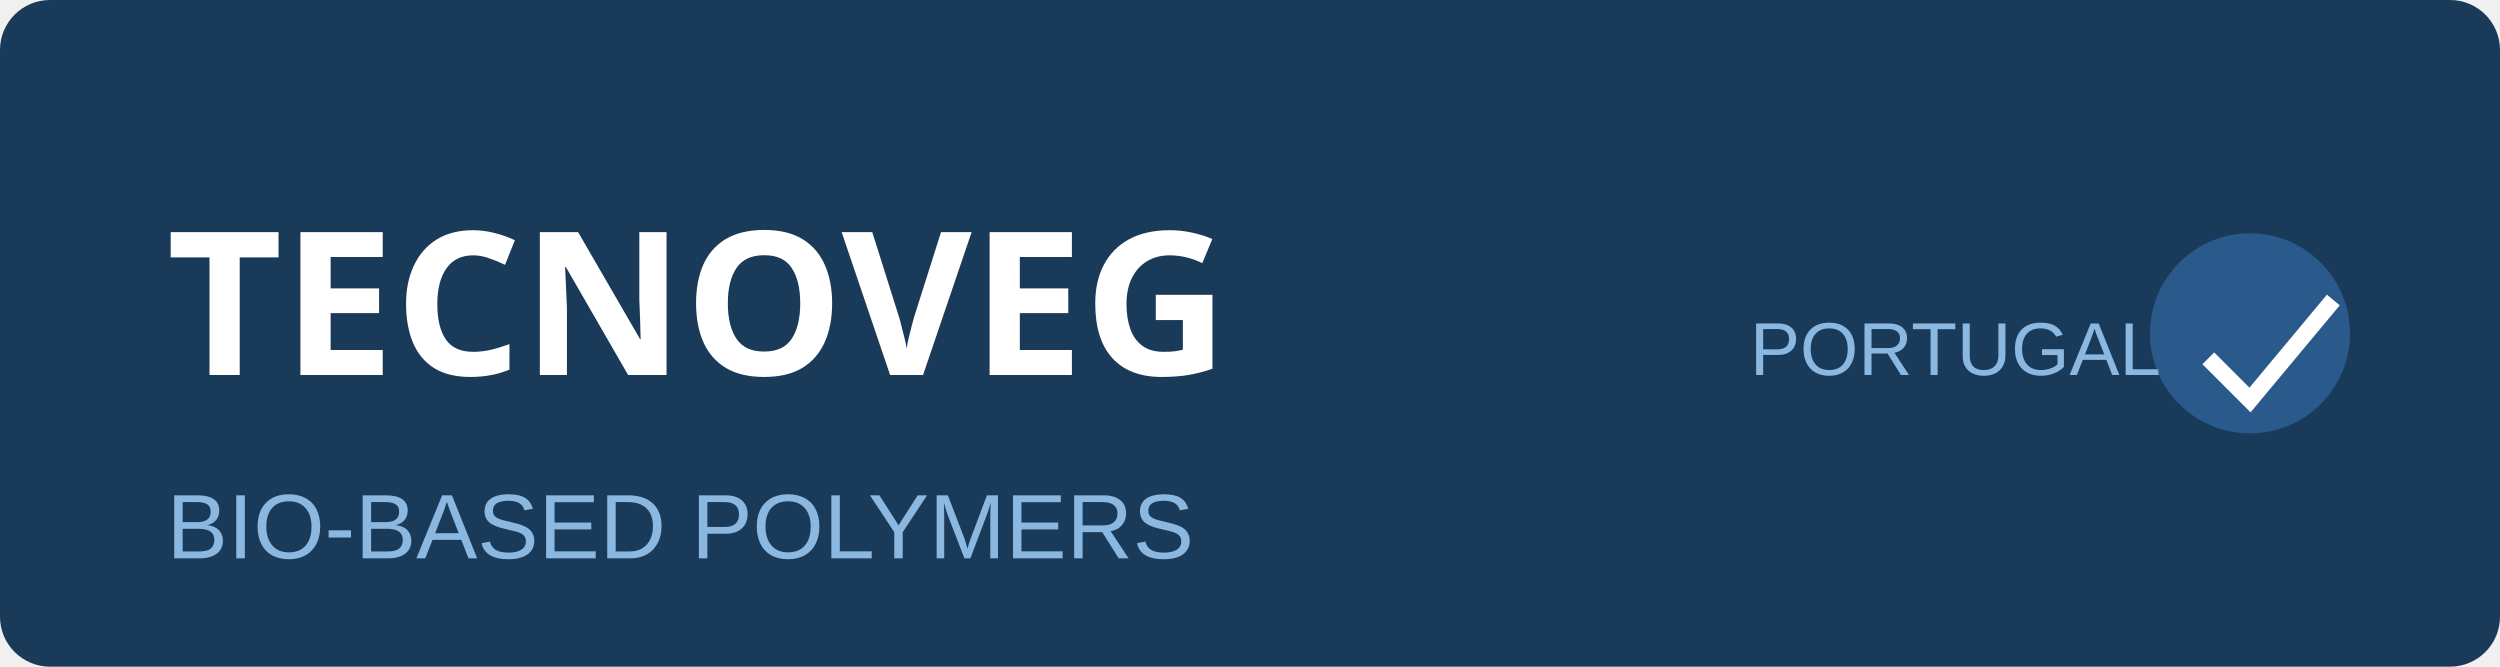
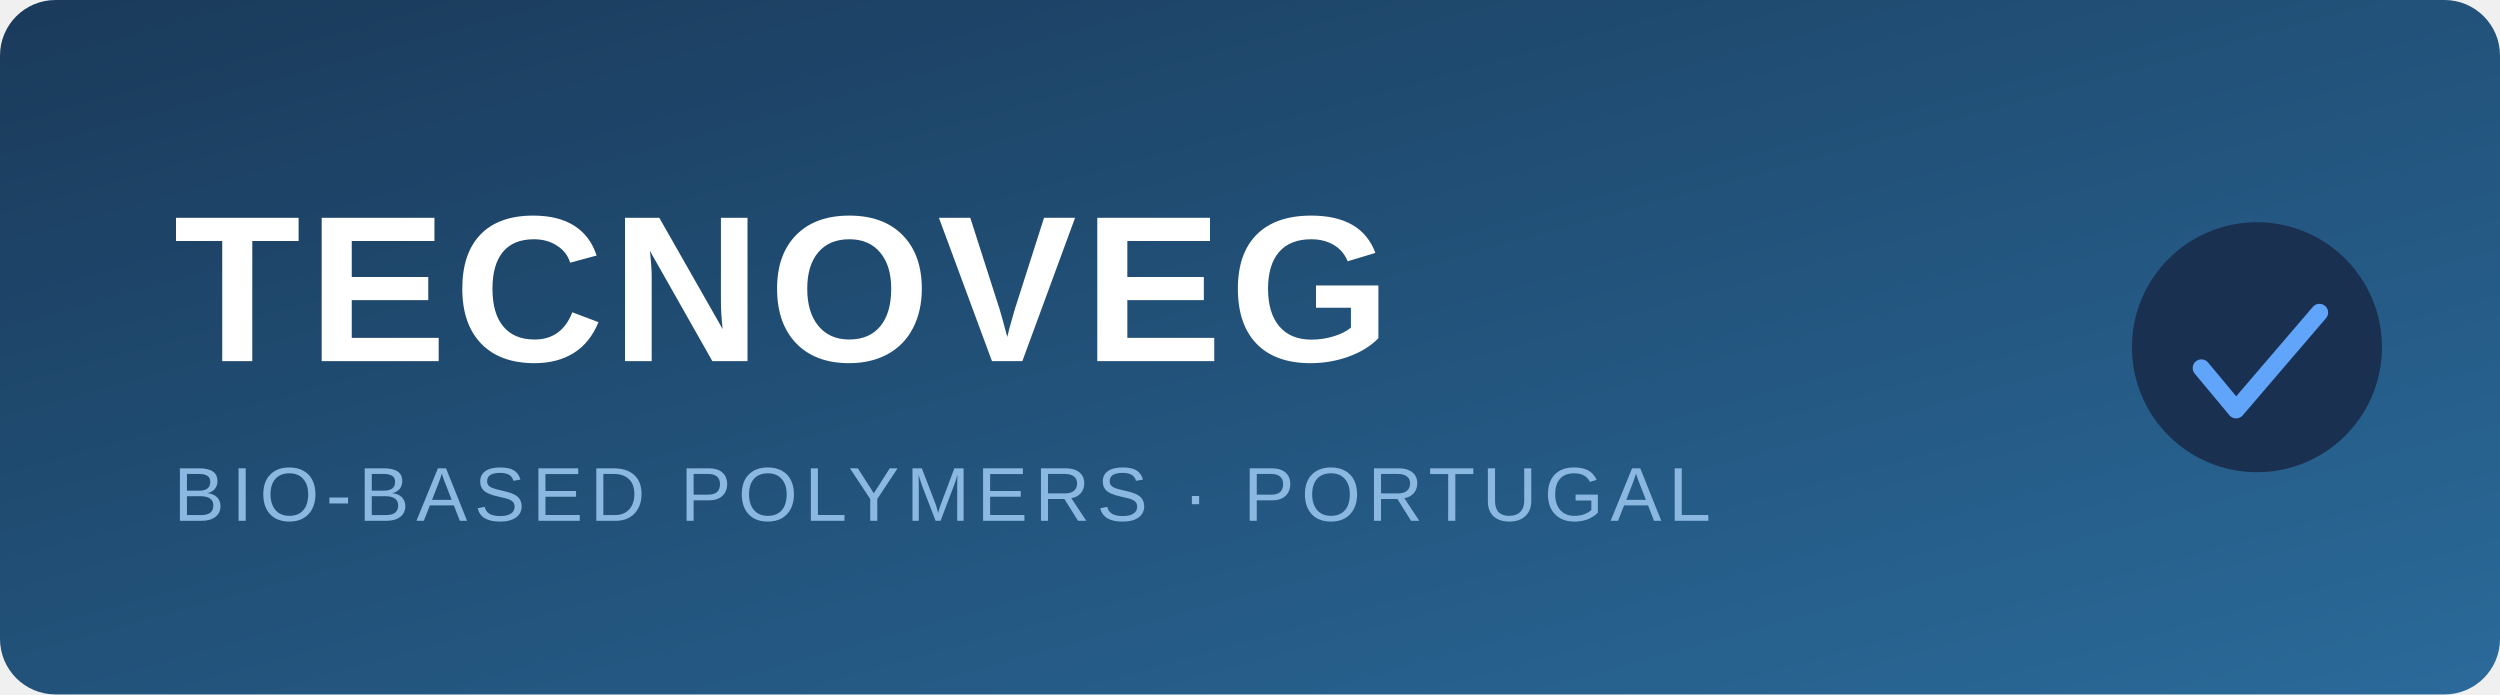
- <svg xmlns="http://www.w3.org/2000/svg" viewBox="0 0 300 80">
-   <rect width="300" height="80" fill="#1a3a5a" rx="6" />
-   <text x="20" y="45" font-family="Arial Black, sans-serif" font-size="24" font-weight="900" fill="#ffffff">TECNOVEG</text>
-   <text x="20" y="67" font-family="Arial, sans-serif" font-size="11" fill="#8ab8e0">BIO-BASED POLYMERS</text>
-   <text x="210" y="45" font-family="Arial, sans-serif" font-size="9" fill="#8ab8e0">PORTUGAL</text>
-   <circle cx="270" cy="40" r="12" fill="#3a7abd" opacity="0.5" />
-   <path d="M265 43 l5 5 l10 -12" stroke="#fff" stroke-width="2" fill="none" />
+ <svg xmlns="http://www.w3.org/2000/svg" viewBox="0 0 360 100">
+   <defs>
+     <linearGradient id="tec" x1="0%" y1="0%" x2="100%" y2="100%">
+       <stop offset="0%" style="stop-color:#1a3a5a" />
+       <stop offset="100%" style="stop-color:#2a6a9a" />
+     </linearGradient>
+   </defs>
+   <rect width="360" height="100" fill="url(#tec)" rx="8" />
+   <text x="25" y="52" font-family="Arial, sans-serif" font-size="30" font-weight="900" fill="#ffffff" letter-spacing="1">TECNOVEG</text>
+   <text x="25" y="75" font-family="Arial, sans-serif" font-size="11" fill="#8ab8e0" letter-spacing="1">BIO-BASED POLYMERS · PORTUGAL</text>
+   <circle cx="325" cy="50" r="18" fill="#1a3050" />
+   <path d="M317 53 l5 6 l12 -14" stroke="#60a5fa" stroke-width="2.5" fill="none" stroke-linecap="round" stroke-linejoin="round" />
</svg>
